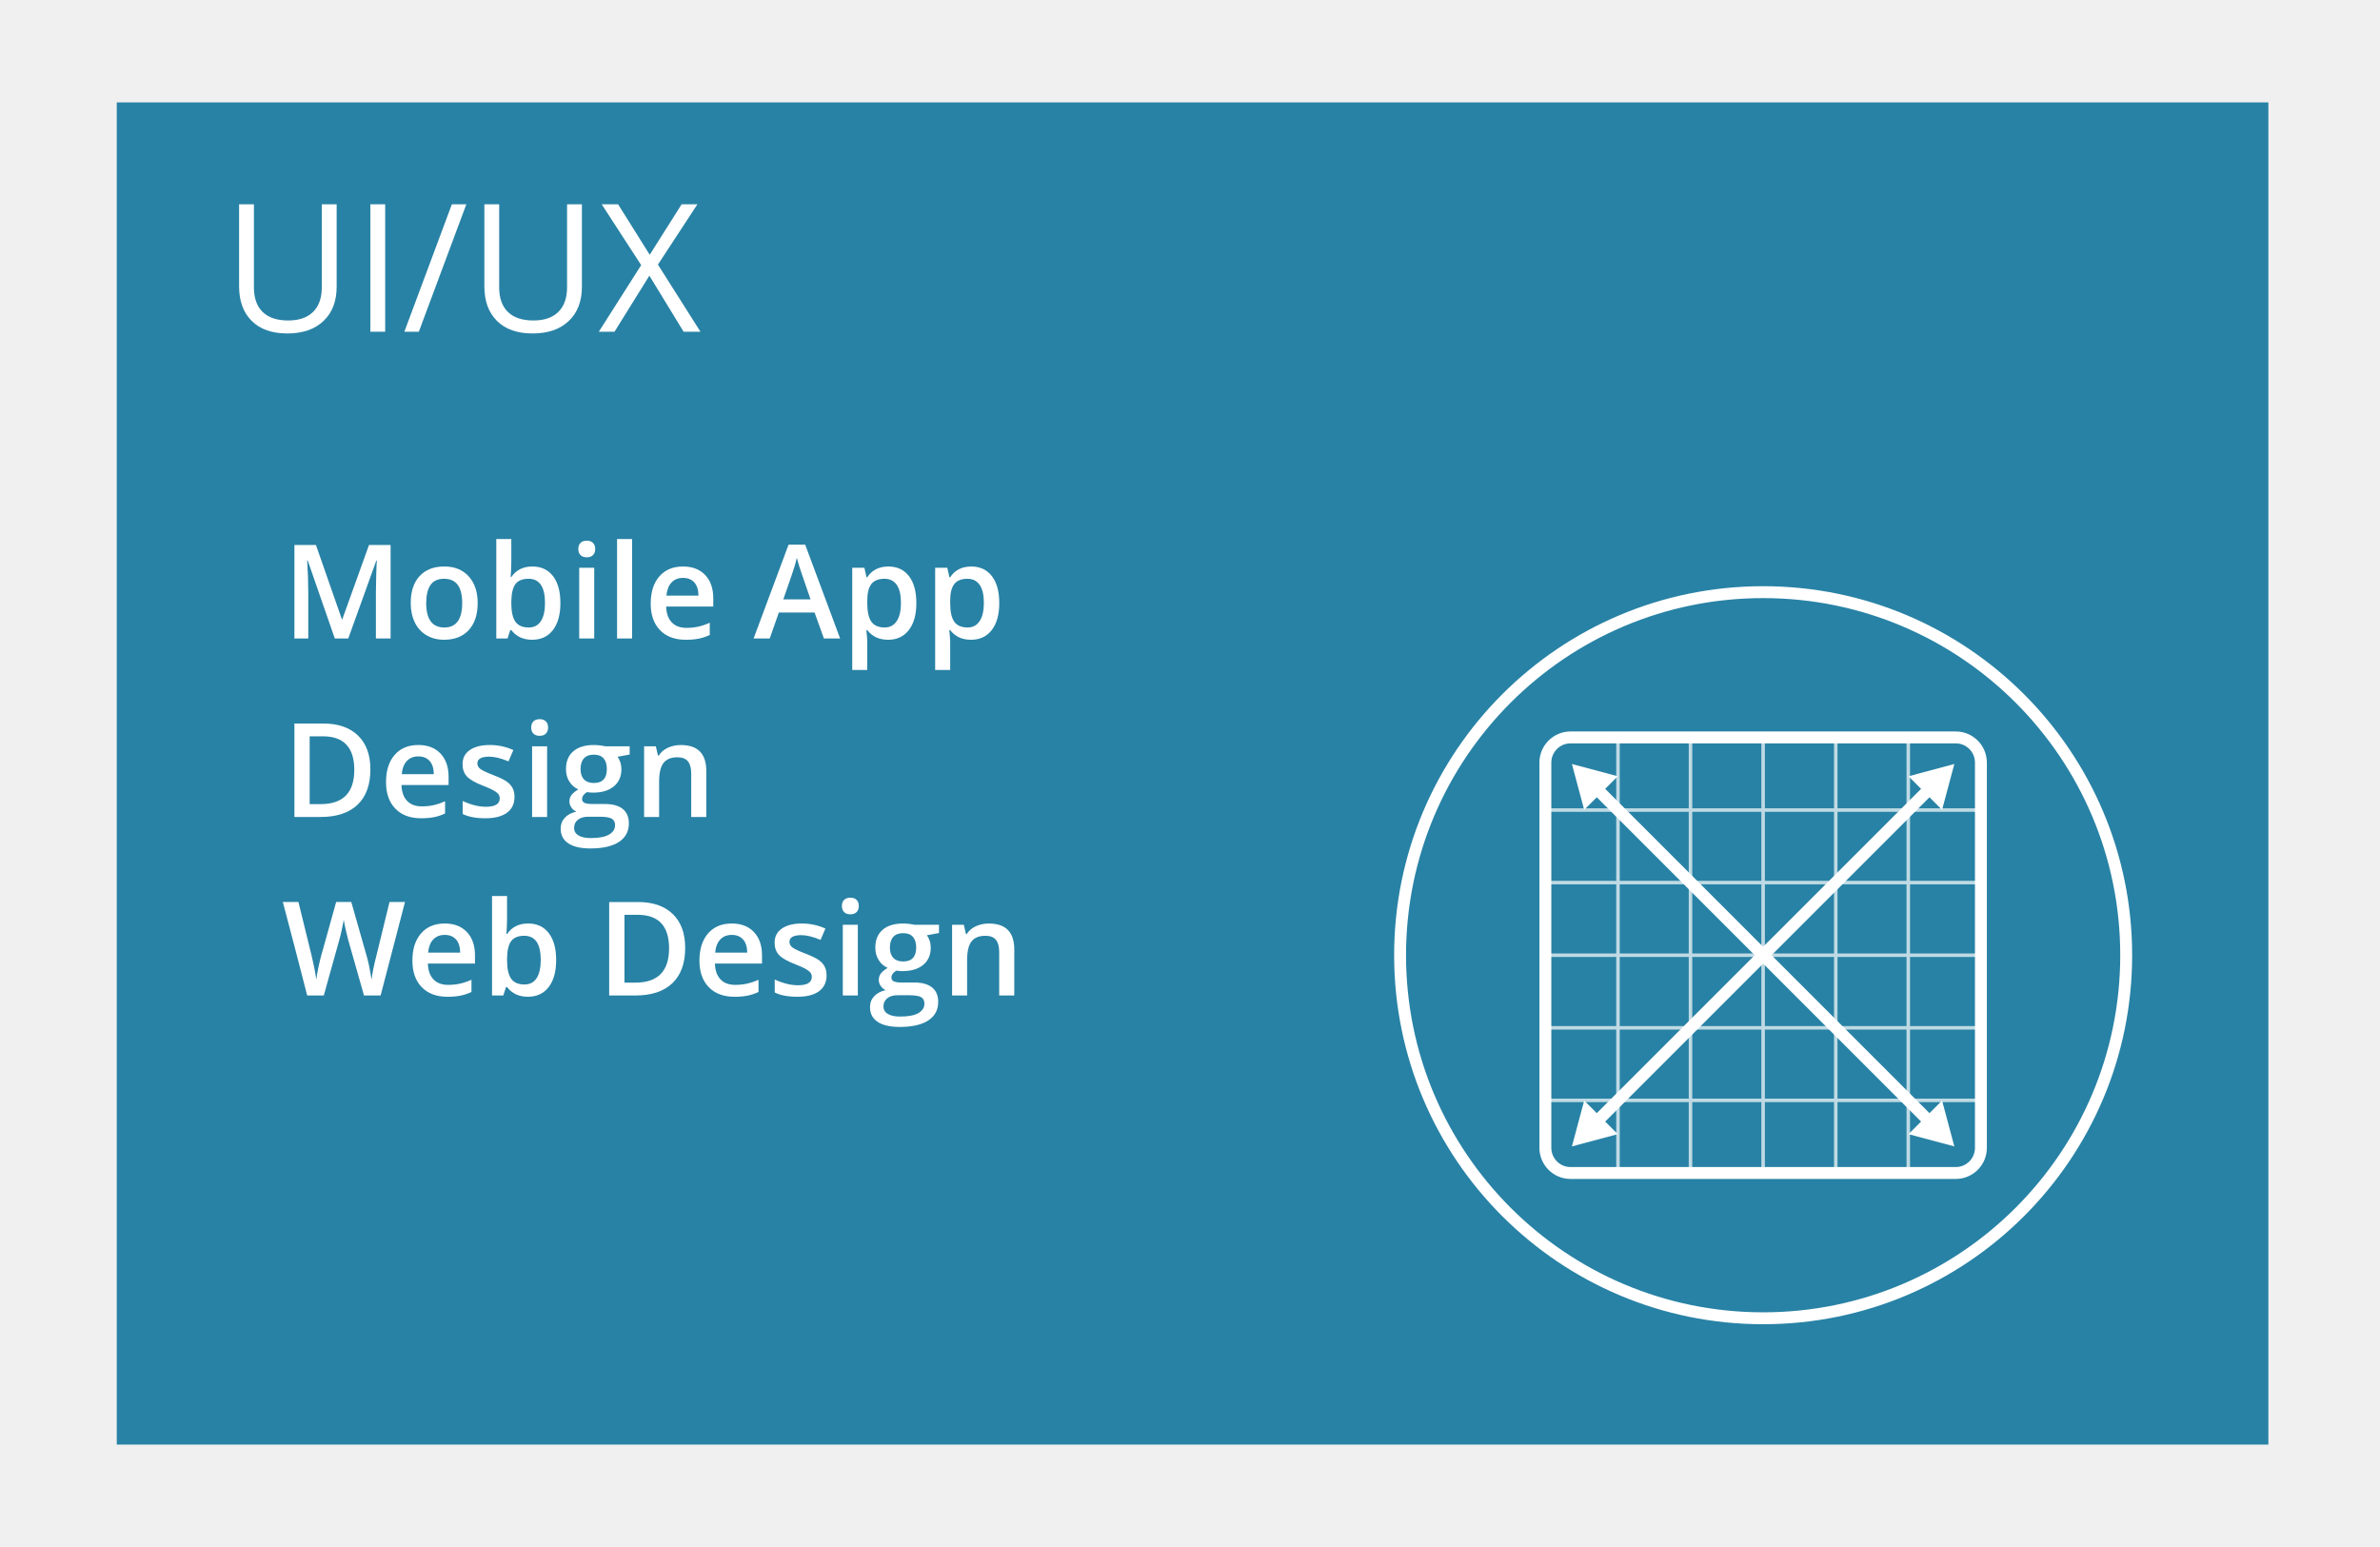
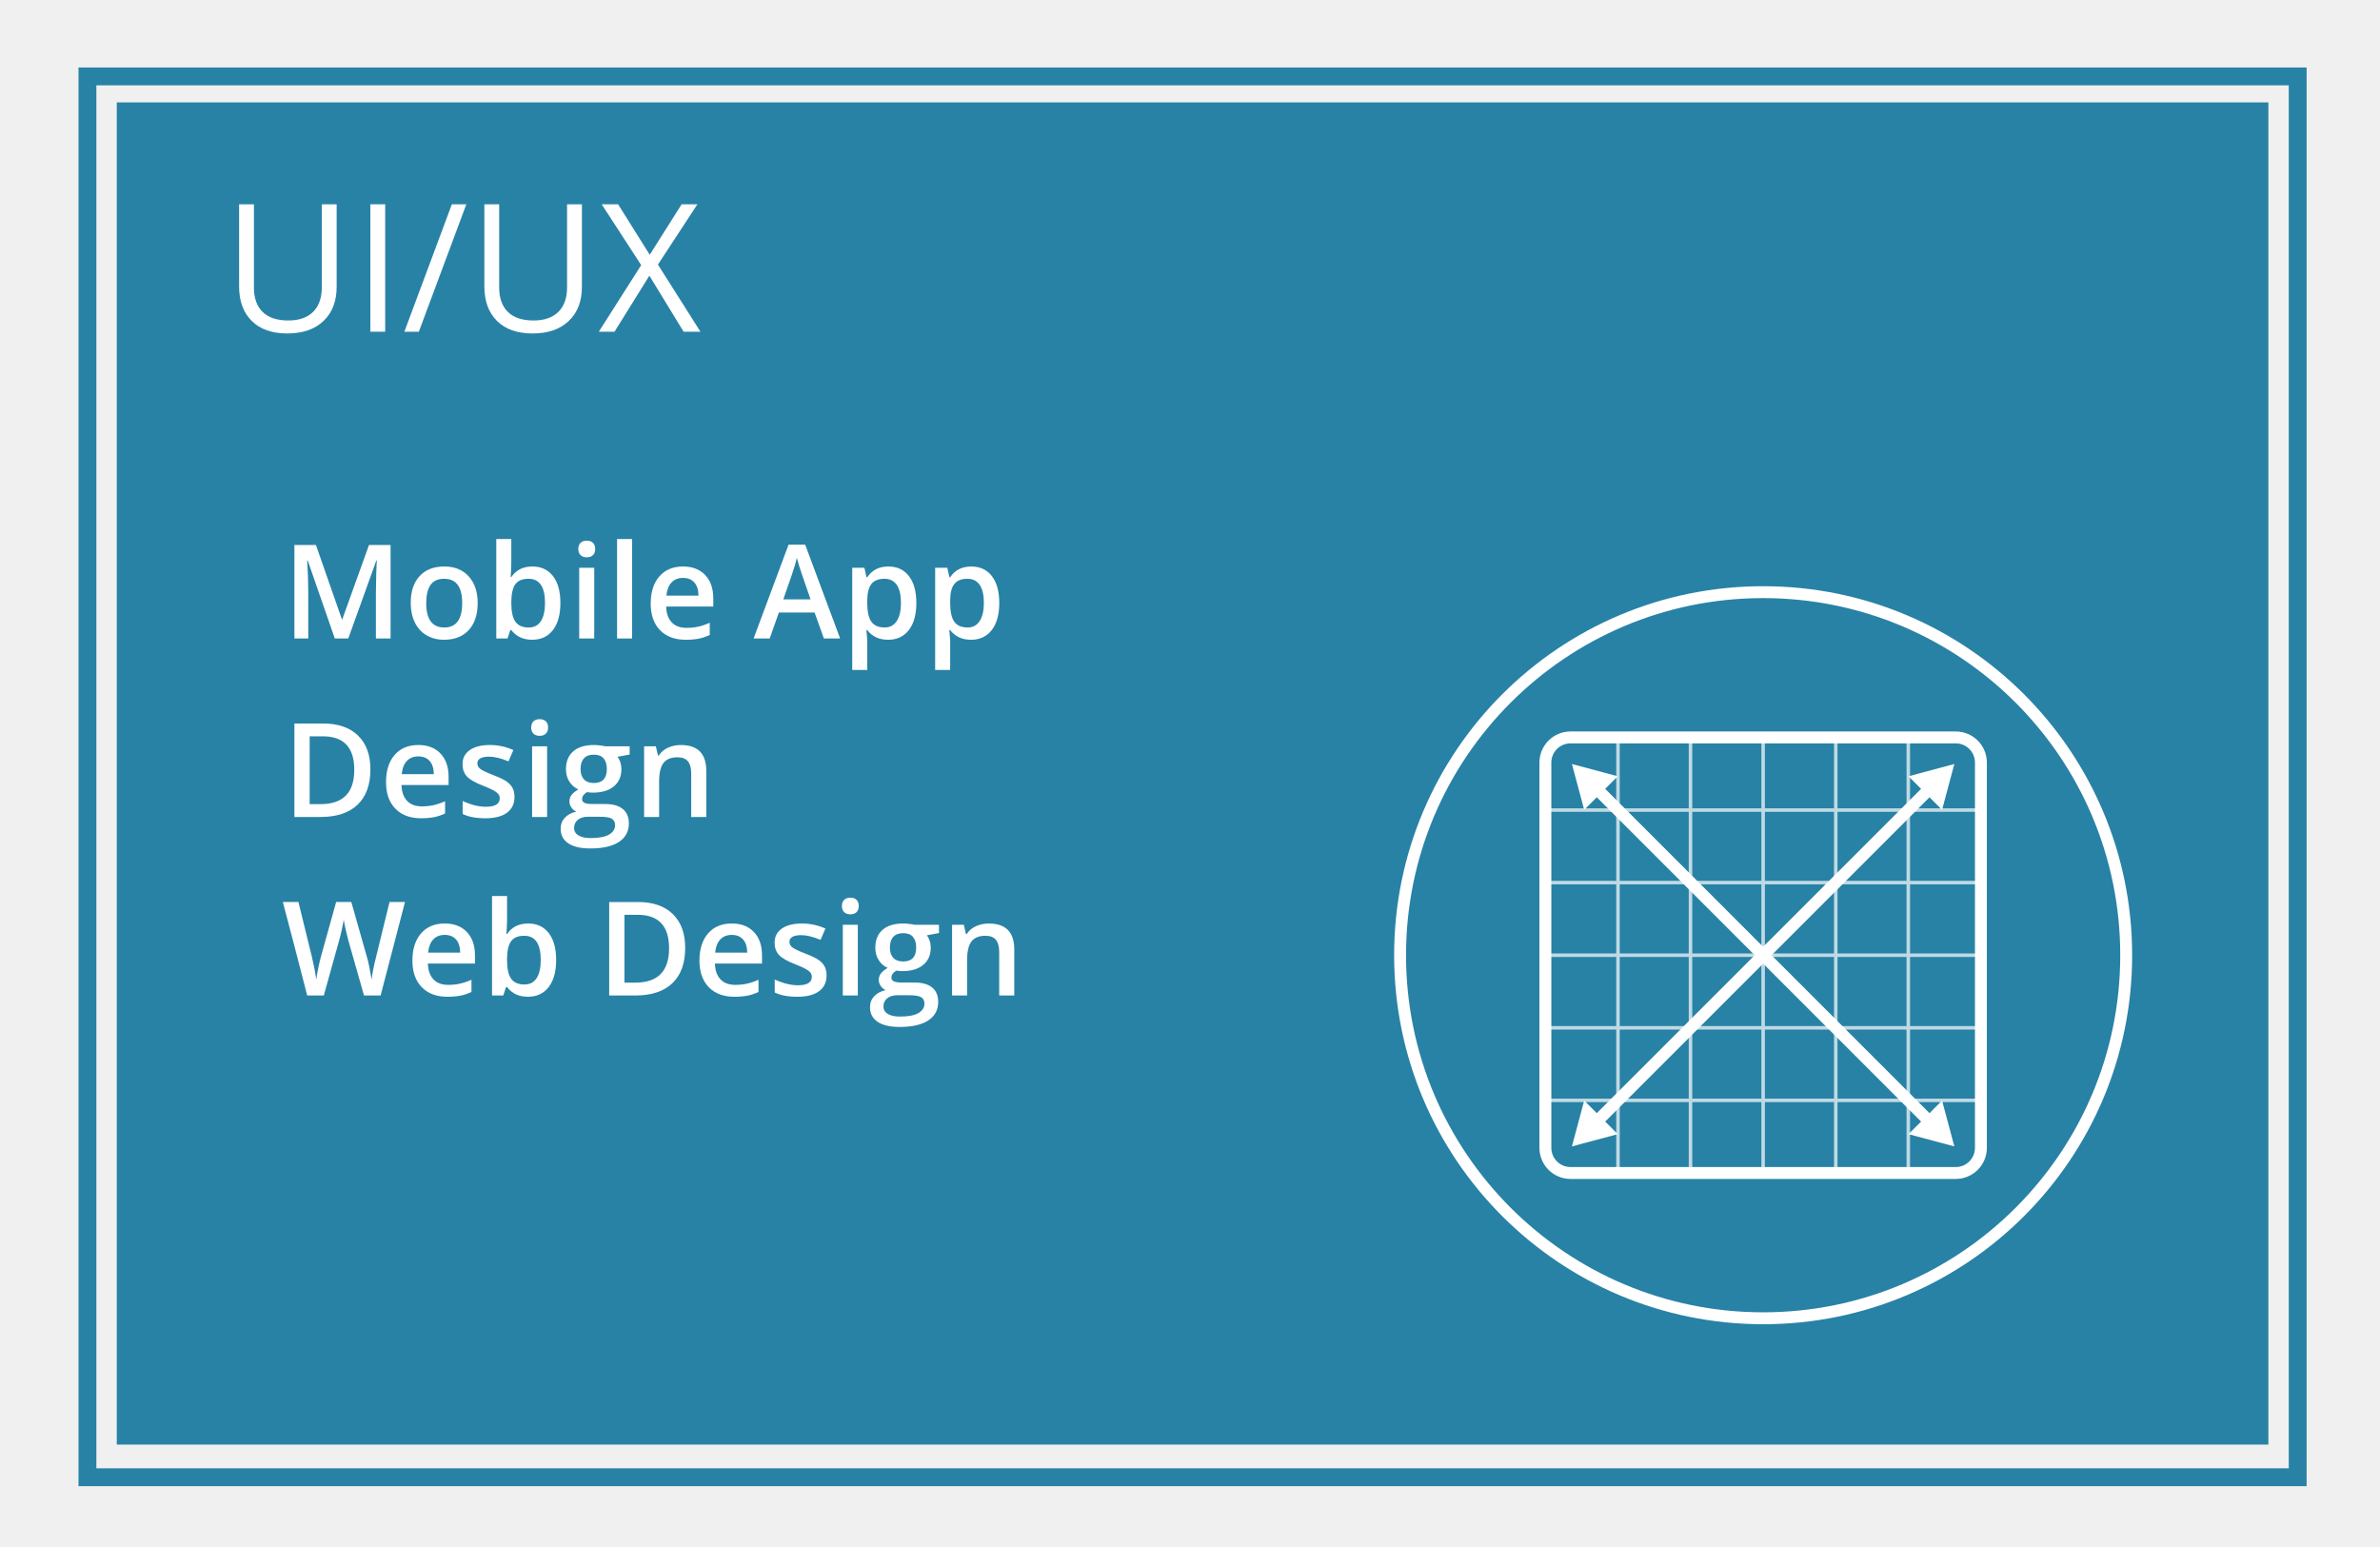
<svg xmlns="http://www.w3.org/2000/svg" xmlns:xlink="http://www.w3.org/1999/xlink" version="1.1" x="0px" y="0px" width="200px" height="130px" viewBox="0 0 200 130" enable-background="new 0 0 200 130" xml:space="preserve">
  <g id="Layer_1">
    <rect x="9.813" y="8.606" fill="#2882A5" width="180.806" height="112.787" />
    <g>
      <g>
        <path fill="#FFFFFF" d="M28.29,17.167v6.929c0,1.221-0.369,2.181-1.106,2.879s-1.75,1.047-3.04,1.047s-2.287-0.352-2.992-1.055     c-0.706-0.703-1.059-1.67-1.059-2.9v-6.899h1.245v6.987c0,0.894,0.244,1.58,0.732,2.059s1.206,0.717,2.153,0.717     c0.903,0,1.599-0.24,2.087-0.721c0.488-0.481,0.732-1.171,0.732-2.069v-6.973H28.29z" />
        <path fill="#FFFFFF" d="M31.124,27.875V17.167h1.245v10.708H31.124z" />
        <path fill="#FFFFFF" d="M39.188,17.167l-3.992,10.708H33.98l3.992-10.708H39.188z" />
        <path fill="#FFFFFF" d="M48.9,17.167v6.929c0,1.221-0.369,2.181-1.106,2.879s-1.75,1.047-3.04,1.047s-2.287-0.352-2.992-1.055     c-0.706-0.703-1.059-1.67-1.059-2.9v-6.899h1.245v6.987c0,0.894,0.244,1.58,0.732,2.059s1.206,0.717,2.153,0.717     c0.903,0,1.599-0.24,2.087-0.721c0.488-0.481,0.732-1.171,0.732-2.069v-6.973H48.9z" />
        <path fill="#FFFFFF" d="M58.861,27.875h-1.414l-2.878-4.709l-2.93,4.709h-1.318l3.56-5.596l-3.318-5.112h1.377l2.659,4.241     l2.681-4.241h1.326l-3.318,5.068L58.861,27.875z" />
      </g>
    </g>
    <g>
      <circle fill="none" stroke="#FFFFFF" stroke-miterlimit="10" cx="148.163" cy="80.27" r="30.509" />
      <g>
        <defs>
          <path id="XMLID_4_" d="M166.463,96.455c0,1.169-0.946,2.116-2.114,2.116h-32.372c-1.168,0-2.114-0.947-2.114-2.116V64.084      c0-1.169,0.946-2.116,2.114-2.116h32.372c1.168,0,2.114,0.947,2.114,2.116V96.455z" />
        </defs>
        <clipPath id="XMLID_13_">
          <use xlink:href="#XMLID_4_" overflow="visible" />
        </clipPath>
        <g opacity="0.7" clip-path="url(#XMLID_13_)">
          <rect x="129.862" y="61.971" fill="none" stroke="#FFFFFF" stroke-width="0.295" stroke-miterlimit="10" width="36.601" height="36.601" />
          <line fill="none" stroke="#FFFFFF" stroke-width="0.295" stroke-miterlimit="10" x1="129.862" y1="92.468" x2="166.463" y2="92.468" />
          <line fill="none" stroke="#FFFFFF" stroke-width="0.295" stroke-miterlimit="10" x1="129.862" y1="86.372" x2="166.463" y2="86.372" />
          <line fill="none" stroke="#FFFFFF" stroke-width="0.295" stroke-miterlimit="10" x1="129.862" y1="80.27" x2="166.463" y2="80.27" />
          <line fill="none" stroke="#FFFFFF" stroke-width="0.295" stroke-miterlimit="10" x1="129.862" y1="74.167" x2="166.463" y2="74.167" />
          <line fill="none" stroke="#FFFFFF" stroke-width="0.295" stroke-miterlimit="10" x1="129.862" y1="68.073" x2="166.463" y2="68.073" />
          <line fill="none" stroke="#FFFFFF" stroke-width="0.295" stroke-miterlimit="10" x1="160.36" y1="61.971" x2="160.36" y2="98.571" />
          <line fill="none" stroke="#FFFFFF" stroke-width="0.295" stroke-miterlimit="10" x1="154.266" y1="61.971" x2="154.266" y2="98.571" />
          <line fill="none" stroke="#FFFFFF" stroke-width="0.295" stroke-miterlimit="10" x1="148.162" y1="61.971" x2="148.162" y2="98.571" />
          <line fill="none" stroke="#FFFFFF" stroke-width="0.295" stroke-miterlimit="10" x1="142.059" y1="61.971" x2="142.059" y2="98.571" />
          <line fill="none" stroke="#FFFFFF" stroke-width="0.295" stroke-miterlimit="10" x1="135.965" y1="61.971" x2="135.965" y2="98.571" />
        </g>
        <use xlink:href="#XMLID_4_" overflow="visible" fill="none" stroke="#FFFFFF" stroke-miterlimit="10" />
      </g>
      <g>
        <g>
          <line fill="none" stroke="#FFFFFF" stroke-miterlimit="10" x1="134.124" y1="94.309" x2="162.202" y2="66.23" />
          <g>
            <polygon fill="#FFFFFF" points="135.946,95.306 132.094,96.338 133.126,92.485      " />
          </g>
          <g>
            <polygon fill="#FFFFFF" points="163.199,68.054 164.231,64.201 160.379,65.233      " />
          </g>
        </g>
      </g>
      <g>
        <g>
          <line fill="none" stroke="#FFFFFF" stroke-miterlimit="10" x1="134.124" y1="66.23" x2="162.202" y2="94.309" />
          <g>
            <polygon fill="#FFFFFF" points="133.126,68.054 132.094,64.201 135.946,65.233      " />
          </g>
          <g>
            <polygon fill="#FFFFFF" points="160.379,95.306 164.231,96.338 163.199,92.485      " />
          </g>
        </g>
      </g>
    </g>
    <g>
      <g>
        <path fill="#FFFFFF" d="M28.134,53.654l-2.277-6.559h-0.043c0.061,0.975,0.091,1.887,0.091,2.739v3.819H24.74v-7.854h1.81     l2.181,6.247h0.032l2.245-6.247h1.815v7.854h-1.235v-3.884c0-0.39,0.01-0.899,0.029-1.525c0.02-0.626,0.037-1.007,0.051-1.139     h-0.043l-2.358,6.548H28.134z" />
        <path fill="#FFFFFF" d="M40.14,50.673c0,0.97-0.249,1.728-0.747,2.272c-0.498,0.544-1.19,0.816-2.079,0.816     c-0.555,0-1.045-0.126-1.472-0.377c-0.426-0.25-0.754-0.609-0.983-1.079s-0.344-1.013-0.344-1.633     c0-0.964,0.247-1.716,0.741-2.256s1.19-0.812,2.089-0.812c0.859,0,1.54,0.277,2.041,0.83S40.14,49.734,40.14,50.673z      M35.816,50.673c0,1.372,0.507,2.058,1.52,2.058c1.002,0,1.504-0.686,1.504-2.058c0-1.356-0.505-2.036-1.515-2.036     c-0.53,0-0.914,0.176-1.152,0.527C35.936,49.515,35.816,50.018,35.816,50.673z" />
        <path fill="#FFFFFF" d="M44.739,47.605c0.741,0,1.319,0.27,1.732,0.807c0.414,0.537,0.621,1.291,0.621,2.261     c0,0.974-0.209,1.731-0.628,2.274s-1.001,0.814-1.746,0.814c-0.752,0-1.335-0.271-1.751-0.812h-0.086l-0.231,0.704h-0.945v-8.357     h1.262v1.986c0,0.147-0.007,0.365-0.021,0.656c-0.014,0.289-0.025,0.475-0.032,0.553h0.054     C43.368,47.901,43.958,47.605,44.739,47.605z M44.412,48.637c-0.508,0-0.875,0.15-1.099,0.449     c-0.224,0.299-0.339,0.799-0.346,1.501v0.086c0,0.724,0.115,1.247,0.344,1.571s0.604,0.486,1.123,0.486     c0.448,0,0.787-0.178,1.018-0.532c0.231-0.354,0.347-0.866,0.347-1.536C45.797,49.313,45.335,48.637,44.412,48.637z" />
        <path fill="#FFFFFF" d="M48.597,46.14c0-0.226,0.062-0.399,0.186-0.521c0.123-0.122,0.3-0.184,0.529-0.184     c0.222,0,0.395,0.062,0.518,0.184c0.124,0.121,0.186,0.295,0.186,0.521c0,0.215-0.062,0.384-0.186,0.507     c-0.123,0.125-0.296,0.186-0.518,0.186c-0.229,0-0.406-0.061-0.529-0.186C48.659,46.523,48.597,46.354,48.597,46.14z      M49.935,53.654h-1.262v-5.941h1.262V53.654z" />
        <path fill="#FFFFFF" d="M53.116,53.654h-1.262v-8.357h1.262V53.654z" />
        <path fill="#FFFFFF" d="M57.629,53.762c-0.924,0-1.646-0.27-2.167-0.809c-0.521-0.539-0.781-1.281-0.781-2.227     c0-0.971,0.242-1.732,0.725-2.288s1.147-0.833,1.993-0.833c0.784,0,1.404,0.238,1.858,0.715s0.682,1.131,0.682,1.966v0.683H55.98     c0.018,0.576,0.174,1.02,0.467,1.328c0.293,0.311,0.707,0.465,1.241,0.465c0.351,0,0.678-0.033,0.98-0.1     c0.302-0.065,0.627-0.176,0.975-0.33v1.026c-0.308,0.147-0.62,0.251-0.935,0.312S58.034,53.762,57.629,53.762z M57.398,48.563     c-0.401,0-0.723,0.127-0.964,0.381c-0.242,0.254-0.386,0.625-0.433,1.111h2.696c-0.007-0.49-0.125-0.861-0.354-1.113     C58.114,48.688,57.799,48.563,57.398,48.563z" />
        <path fill="#FFFFFF" d="M69.236,53.654l-0.784-2.182h-3.002l-0.768,2.182h-1.354l2.938-7.885h1.396l2.938,7.885H69.236z      M68.113,50.367l-0.736-2.139c-0.054-0.143-0.128-0.368-0.223-0.676c-0.095-0.309-0.161-0.534-0.196-0.678     c-0.097,0.441-0.238,0.922-0.424,1.445l-0.709,2.047H68.113z" />
        <path fill="#FFFFFF" d="M74.63,53.762c-0.752,0-1.335-0.271-1.751-0.812h-0.075c0.05,0.501,0.075,0.806,0.075,0.913v2.434h-1.262     v-8.584h1.021c0.029,0.111,0.088,0.377,0.177,0.795h0.064c0.394-0.602,0.985-0.902,1.772-0.902c0.741,0,1.319,0.27,1.732,0.807     c0.414,0.537,0.621,1.291,0.621,2.261s-0.21,1.728-0.631,2.272C75.952,53.489,75.371,53.762,74.63,53.762z M74.324,48.637     c-0.501,0-0.867,0.147-1.099,0.441c-0.23,0.293-0.346,0.762-0.346,1.406v0.188c0,0.724,0.115,1.247,0.344,1.571     s0.604,0.486,1.123,0.486c0.437,0,0.773-0.18,1.01-0.537c0.236-0.358,0.354-0.869,0.354-1.531c0-0.666-0.117-1.17-0.352-1.512     C75.123,48.809,74.778,48.637,74.324,48.637z" />
        <path fill="#FFFFFF" d="M81.598,53.762c-0.752,0-1.335-0.271-1.751-0.812h-0.075c0.05,0.501,0.075,0.806,0.075,0.913v2.434     h-1.262v-8.584h1.021c0.029,0.111,0.088,0.377,0.177,0.795h0.064c0.394-0.602,0.985-0.902,1.772-0.902     c0.741,0,1.319,0.27,1.732,0.807c0.414,0.537,0.621,1.291,0.621,2.261s-0.21,1.728-0.631,2.272     C82.92,53.489,82.339,53.762,81.598,53.762z M81.292,48.637c-0.501,0-0.867,0.147-1.099,0.441     c-0.23,0.293-0.346,0.762-0.346,1.406v0.188c0,0.724,0.115,1.247,0.344,1.571s0.604,0.486,1.123,0.486     c0.437,0,0.773-0.18,1.01-0.537c0.236-0.358,0.354-0.869,0.354-1.531c0-0.666-0.117-1.17-0.352-1.512     C82.091,48.809,81.747,48.637,81.292,48.637z" />
        <path fill="#FFFFFF" d="M31.126,64.652c0,1.297-0.36,2.287-1.08,2.973s-1.756,1.029-3.11,1.029H24.74v-7.854h2.428     c1.25,0,2.222,0.337,2.917,1.01C30.779,62.484,31.126,63.432,31.126,64.652z M29.772,64.695c0-1.88-0.879-2.82-2.637-2.82h-1.112     v5.699h0.913C28.827,67.574,29.772,66.615,29.772,64.695z" />
        <path fill="#FFFFFF" d="M35.387,68.762c-0.924,0-1.646-0.27-2.167-0.809c-0.521-0.539-0.781-1.281-0.781-2.227     c0-0.971,0.242-1.732,0.725-2.288s1.147-0.833,1.993-0.833c0.784,0,1.404,0.238,1.858,0.715s0.682,1.131,0.682,1.966v0.683     h-3.958c0.018,0.576,0.174,1.02,0.467,1.328c0.293,0.311,0.707,0.465,1.241,0.465c0.351,0,0.678-0.033,0.98-0.1     c0.302-0.065,0.627-0.176,0.975-0.33v1.026c-0.308,0.147-0.62,0.251-0.935,0.312S35.792,68.762,35.387,68.762z M35.156,63.563     c-0.401,0-0.723,0.127-0.964,0.381c-0.242,0.254-0.386,0.625-0.433,1.111h2.696c-0.007-0.49-0.125-0.861-0.354-1.113     C35.872,63.688,35.557,63.563,35.156,63.563z" />
        <path fill="#FFFFFF" d="M43.235,66.962c0,0.58-0.211,1.024-0.634,1.335c-0.422,0.31-1.028,0.465-1.815,0.465     c-0.792,0-1.427-0.121-1.907-0.36v-1.091c0.698,0.322,1.348,0.484,1.95,0.484c0.777,0,1.166-0.234,1.166-0.704     c0-0.15-0.043-0.276-0.129-0.376s-0.228-0.204-0.424-0.312s-0.471-0.229-0.822-0.365c-0.684-0.265-1.146-0.53-1.389-0.795     c-0.241-0.265-0.362-0.608-0.362-1.031c0-0.509,0.205-0.903,0.615-1.185c0.41-0.281,0.967-0.422,1.673-0.422     c0.698,0,1.359,0.143,1.982,0.425l-0.408,0.95c-0.641-0.265-1.18-0.396-1.617-0.396c-0.666,0-0.999,0.189-0.999,0.568     c0,0.187,0.087,0.344,0.261,0.473c0.173,0.129,0.552,0.307,1.136,0.532c0.491,0.19,0.847,0.363,1.069,0.521     c0.222,0.158,0.387,0.34,0.494,0.545C43.182,66.43,43.235,66.676,43.235,66.962z" />
        <path fill="#FFFFFF" d="M44.639,61.14c0-0.226,0.062-0.399,0.186-0.521c0.123-0.122,0.3-0.184,0.529-0.184     c0.222,0,0.395,0.062,0.518,0.184c0.124,0.121,0.186,0.295,0.186,0.521c0,0.215-0.062,0.384-0.186,0.507     c-0.123,0.125-0.296,0.186-0.518,0.186c-0.229,0-0.406-0.061-0.529-0.186C44.7,61.523,44.639,61.354,44.639,61.14z      M45.976,68.654h-1.262v-5.941h1.262V68.654z" />
        <path fill="#FFFFFF" d="M52.912,62.713v0.693l-1.015,0.188c0.093,0.126,0.17,0.279,0.231,0.463     c0.061,0.182,0.091,0.375,0.091,0.58c0,0.611-0.211,1.094-0.634,1.444s-1.004,0.526-1.746,0.526c-0.19,0-0.362-0.014-0.516-0.043     c-0.272,0.168-0.408,0.365-0.408,0.591c0,0.136,0.063,0.238,0.19,0.306c0.127,0.068,0.361,0.103,0.701,0.103h1.037     c0.655,0,1.153,0.14,1.493,0.419s0.51,0.682,0.51,1.209c0,0.673-0.277,1.191-0.833,1.557s-1.357,0.549-2.406,0.549     c-0.809,0-1.427-0.144-1.853-0.43c-0.426-0.287-0.639-0.695-0.639-1.225c0-0.365,0.116-0.673,0.346-0.922     c0.231-0.248,0.554-0.422,0.97-0.518c-0.168-0.072-0.307-0.188-0.416-0.348c-0.109-0.158-0.164-0.326-0.164-0.502     c0-0.222,0.063-0.41,0.188-0.563s0.312-0.306,0.559-0.456c-0.308-0.133-0.558-0.349-0.75-0.648     c-0.191-0.299-0.287-0.648-0.287-1.049c0-0.645,0.203-1.145,0.609-1.499c0.407-0.354,0.986-0.532,1.738-0.532     c0.168,0,0.345,0.012,0.529,0.035c0.185,0.023,0.323,0.048,0.417,0.072H52.912z M48.244,69.578c0,0.271,0.123,0.48,0.368,0.628     c0.246,0.147,0.59,0.22,1.034,0.22c0.688,0,1.2-0.098,1.536-0.295s0.505-0.459,0.505-0.784c0-0.258-0.092-0.441-0.276-0.55     c-0.185-0.109-0.527-0.164-1.029-0.164h-0.956c-0.362,0-0.649,0.084-0.862,0.254C48.351,69.058,48.244,69.287,48.244,69.578z      M48.787,64.637c0,0.372,0.096,0.658,0.287,0.859c0.192,0.2,0.467,0.301,0.825,0.301c0.73,0,1.096-0.391,1.096-1.172     c0-0.387-0.09-0.684-0.271-0.895c-0.181-0.209-0.456-0.313-0.825-0.313c-0.365,0-0.642,0.104-0.83,0.312     C48.88,63.936,48.787,64.238,48.787,64.637z" />
        <path fill="#FFFFFF" d="M59.353,68.654h-1.268v-3.652c0-0.459-0.092-0.801-0.277-1.026c-0.184-0.226-0.477-0.339-0.878-0.339     c-0.534,0-0.924,0.158-1.171,0.473c-0.247,0.315-0.371,0.844-0.371,1.585v2.96h-1.262v-5.941h0.988l0.177,0.779h0.064     c0.179-0.283,0.433-0.502,0.763-0.655s0.695-0.231,1.096-0.231c1.425,0,2.138,0.726,2.138,2.176V68.654z" />
        <path fill="#FFFFFF" d="M31.985,83.654h-1.396l-1.332-4.684c-0.057-0.205-0.129-0.499-0.215-0.885     c-0.086-0.385-0.138-0.652-0.156-0.803c-0.036,0.229-0.094,0.527-0.174,0.893c-0.081,0.365-0.148,0.637-0.202,0.816l-1.3,4.662     h-1.396l-1.015-3.932l-1.031-3.922h1.311l1.123,4.576c0.175,0.734,0.301,1.383,0.376,1.945c0.04-0.305,0.099-0.645,0.177-1.021     c0.079-0.375,0.15-0.68,0.215-0.912l1.278-4.588h1.273l1.311,4.609c0.125,0.426,0.258,1.063,0.397,1.912     c0.054-0.513,0.183-1.164,0.387-1.955l1.117-4.566h1.3L31.985,83.654z" />
        <path fill="#FFFFFF" d="M37.604,83.762c-0.924,0-1.646-0.27-2.167-0.809c-0.521-0.539-0.781-1.281-0.781-2.227     c0-0.971,0.242-1.732,0.725-2.288s1.147-0.833,1.993-0.833c0.784,0,1.404,0.238,1.858,0.715s0.682,1.131,0.682,1.966v0.683     h-3.958c0.018,0.576,0.174,1.02,0.467,1.328c0.293,0.311,0.707,0.465,1.241,0.465c0.351,0,0.678-0.033,0.98-0.1     c0.302-0.065,0.627-0.176,0.975-0.33v1.026c-0.308,0.147-0.62,0.251-0.935,0.312S38.008,83.762,37.604,83.762z M37.373,78.563     c-0.401,0-0.723,0.127-0.964,0.381c-0.242,0.254-0.386,0.625-0.433,1.111h2.696c-0.007-0.49-0.125-0.861-0.354-1.113     C38.089,78.688,37.773,78.563,37.373,78.563z" />
        <path fill="#FFFFFF" d="M44.382,77.605c0.741,0,1.319,0.27,1.732,0.807c0.414,0.537,0.621,1.291,0.621,2.261     c0,0.974-0.209,1.731-0.628,2.274s-1.001,0.814-1.746,0.814c-0.752,0-1.335-0.271-1.751-0.812h-0.086l-0.231,0.704h-0.945v-8.357     h1.262v1.986c0,0.147-0.007,0.365-0.021,0.656c-0.014,0.289-0.025,0.475-0.032,0.553h0.054     C43.01,77.901,43.601,77.605,44.382,77.605z M44.054,78.637c-0.508,0-0.875,0.15-1.099,0.449     c-0.224,0.299-0.339,0.799-0.346,1.501v0.086c0,0.724,0.115,1.247,0.344,1.571s0.604,0.486,1.123,0.486     c0.448,0,0.787-0.178,1.018-0.532c0.231-0.354,0.347-0.866,0.347-1.536C45.44,79.313,44.978,78.637,44.054,78.637z" />
        <path fill="#FFFFFF" d="M57.579,79.652c0,1.297-0.36,2.287-1.08,2.973s-1.756,1.029-3.11,1.029h-2.197v-7.854h2.428     c1.25,0,2.222,0.337,2.917,1.01C57.231,77.484,57.579,78.432,57.579,79.652z M56.225,79.695c0-1.88-0.879-2.82-2.637-2.82h-1.112     v5.699h0.913C55.28,82.574,56.225,81.615,56.225,79.695z" />
        <path fill="#FFFFFF" d="M61.725,83.762c-0.924,0-1.646-0.27-2.167-0.809c-0.521-0.539-0.781-1.281-0.781-2.227     c0-0.971,0.242-1.732,0.725-2.288s1.147-0.833,1.993-0.833c0.784,0,1.404,0.238,1.858,0.715s0.682,1.131,0.682,1.966v0.683     h-3.958c0.018,0.576,0.174,1.02,0.467,1.328c0.293,0.311,0.707,0.465,1.241,0.465c0.351,0,0.678-0.033,0.98-0.1     c0.302-0.065,0.627-0.176,0.975-0.33v1.026c-0.308,0.147-0.62,0.251-0.935,0.312S62.13,83.762,61.725,83.762z M61.494,78.563     c-0.401,0-0.723,0.127-0.964,0.381c-0.242,0.254-0.386,0.625-0.433,1.111h2.696c-0.007-0.49-0.125-0.861-0.354-1.113     C62.21,78.688,61.895,78.563,61.494,78.563z" />
        <path fill="#FFFFFF" d="M69.459,81.962c0,0.58-0.211,1.024-0.634,1.335c-0.422,0.31-1.028,0.465-1.815,0.465     c-0.792,0-1.427-0.121-1.907-0.36v-1.091c0.698,0.322,1.348,0.484,1.95,0.484c0.777,0,1.166-0.234,1.166-0.704     c0-0.15-0.043-0.276-0.129-0.376s-0.228-0.204-0.424-0.312s-0.471-0.229-0.822-0.365c-0.684-0.265-1.146-0.53-1.389-0.795     c-0.241-0.265-0.362-0.608-0.362-1.031c0-0.509,0.205-0.903,0.615-1.185c0.41-0.281,0.967-0.422,1.673-0.422     c0.698,0,1.359,0.143,1.982,0.425l-0.408,0.95c-0.641-0.265-1.18-0.396-1.617-0.396c-0.666,0-0.999,0.189-0.999,0.568     c0,0.187,0.087,0.344,0.261,0.473c0.173,0.129,0.552,0.307,1.136,0.532c0.491,0.19,0.847,0.363,1.069,0.521     c0.222,0.158,0.387,0.34,0.494,0.545C69.406,81.43,69.459,81.676,69.459,81.962z" />
        <path fill="#FFFFFF" d="M70.749,76.14c0-0.226,0.062-0.399,0.186-0.521c0.123-0.122,0.3-0.184,0.529-0.184     c0.222,0,0.395,0.062,0.518,0.184c0.124,0.121,0.186,0.295,0.186,0.521c0,0.215-0.062,0.384-0.186,0.507     c-0.123,0.125-0.296,0.186-0.518,0.186c-0.229,0-0.406-0.061-0.529-0.186C70.81,76.523,70.749,76.354,70.749,76.14z      M72.086,83.654h-1.262v-5.941h1.262V83.654z" />
        <path fill="#FFFFFF" d="M78.907,77.713v0.693l-1.015,0.188c0.093,0.126,0.17,0.279,0.231,0.463     c0.061,0.182,0.091,0.375,0.091,0.58c0,0.611-0.211,1.094-0.634,1.444s-1.004,0.526-1.746,0.526c-0.19,0-0.362-0.014-0.516-0.043     c-0.272,0.168-0.408,0.365-0.408,0.591c0,0.136,0.063,0.238,0.19,0.306c0.127,0.068,0.361,0.103,0.701,0.103h1.037     c0.655,0,1.153,0.14,1.493,0.419s0.51,0.682,0.51,1.209c0,0.673-0.277,1.191-0.833,1.557s-1.357,0.549-2.406,0.549     c-0.809,0-1.427-0.144-1.853-0.43c-0.426-0.287-0.639-0.695-0.639-1.225c0-0.365,0.116-0.673,0.346-0.922     c0.231-0.248,0.554-0.422,0.97-0.518c-0.168-0.072-0.307-0.188-0.416-0.348c-0.109-0.158-0.164-0.326-0.164-0.502     c0-0.222,0.063-0.41,0.188-0.563s0.312-0.306,0.559-0.456c-0.308-0.133-0.558-0.349-0.75-0.648     c-0.191-0.299-0.287-0.648-0.287-1.049c0-0.645,0.203-1.145,0.609-1.499c0.407-0.354,0.986-0.532,1.738-0.532     c0.168,0,0.345,0.012,0.529,0.035c0.185,0.023,0.323,0.048,0.417,0.072H78.907z M74.24,84.578c0,0.271,0.123,0.48,0.368,0.628     c0.246,0.147,0.59,0.22,1.034,0.22c0.688,0,1.2-0.098,1.536-0.295s0.505-0.459,0.505-0.784c0-0.258-0.092-0.441-0.276-0.55     c-0.185-0.109-0.527-0.164-1.029-0.164h-0.956c-0.362,0-0.649,0.084-0.862,0.254C74.346,84.058,74.24,84.287,74.24,84.578z      M74.782,79.637c0,0.372,0.096,0.658,0.287,0.859c0.192,0.2,0.467,0.301,0.825,0.301c0.73,0,1.096-0.391,1.096-1.172     c0-0.387-0.09-0.684-0.271-0.895c-0.181-0.209-0.456-0.313-0.825-0.313c-0.365,0-0.642,0.104-0.83,0.312     C74.876,78.936,74.782,79.238,74.782,79.637z" />
        <path fill="#FFFFFF" d="M85.234,83.654h-1.268v-3.652c0-0.459-0.092-0.801-0.277-1.026c-0.184-0.226-0.477-0.339-0.878-0.339     c-0.534,0-0.924,0.158-1.171,0.473c-0.247,0.315-0.371,0.844-0.371,1.585v2.96h-1.262v-5.941h0.988l0.177,0.779h0.064     c0.179-0.283,0.433-0.502,0.763-0.655s0.695-0.231,1.096-0.231c1.425,0,2.138,0.726,2.138,2.176V83.654z" />
      </g>
    </g>
+     <rect x="7.348" y="6.421" fill="none" stroke="#2882A5" stroke-width="1.5" stroke-miterlimit="10" width="185.736" height="117.717" />
  </g>
  <g id="Layer_2">
</g>
</svg>
